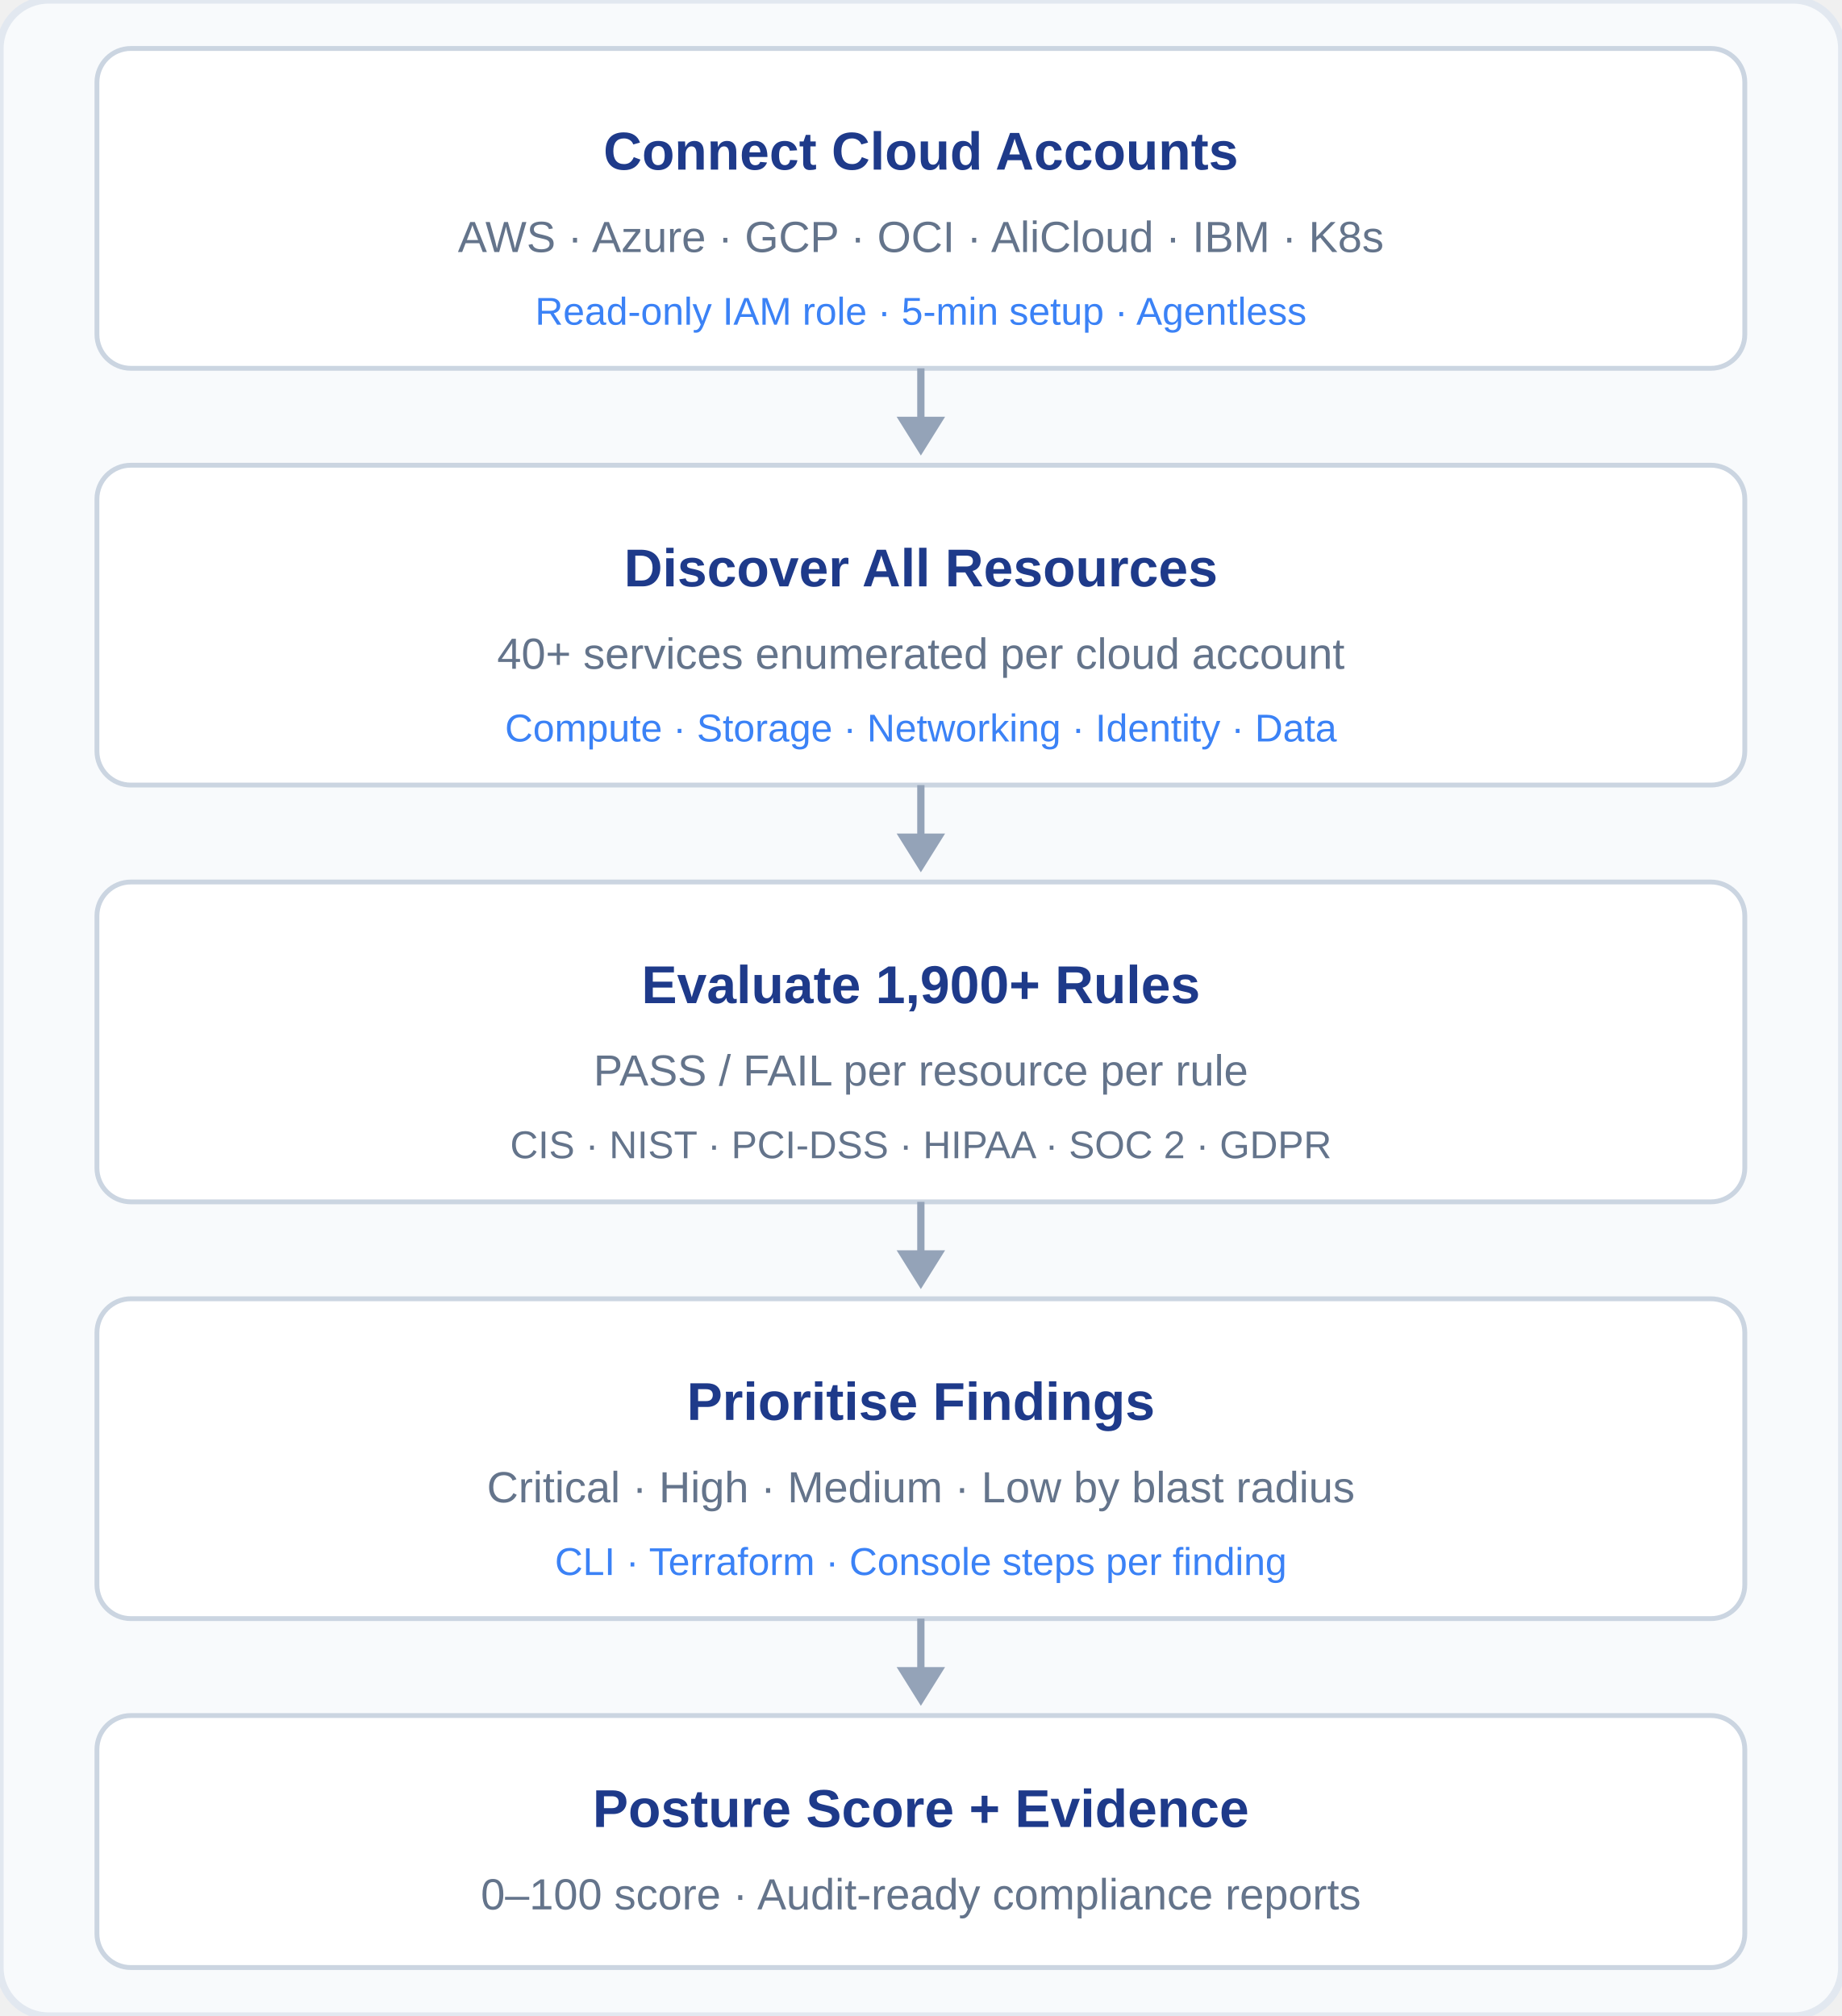
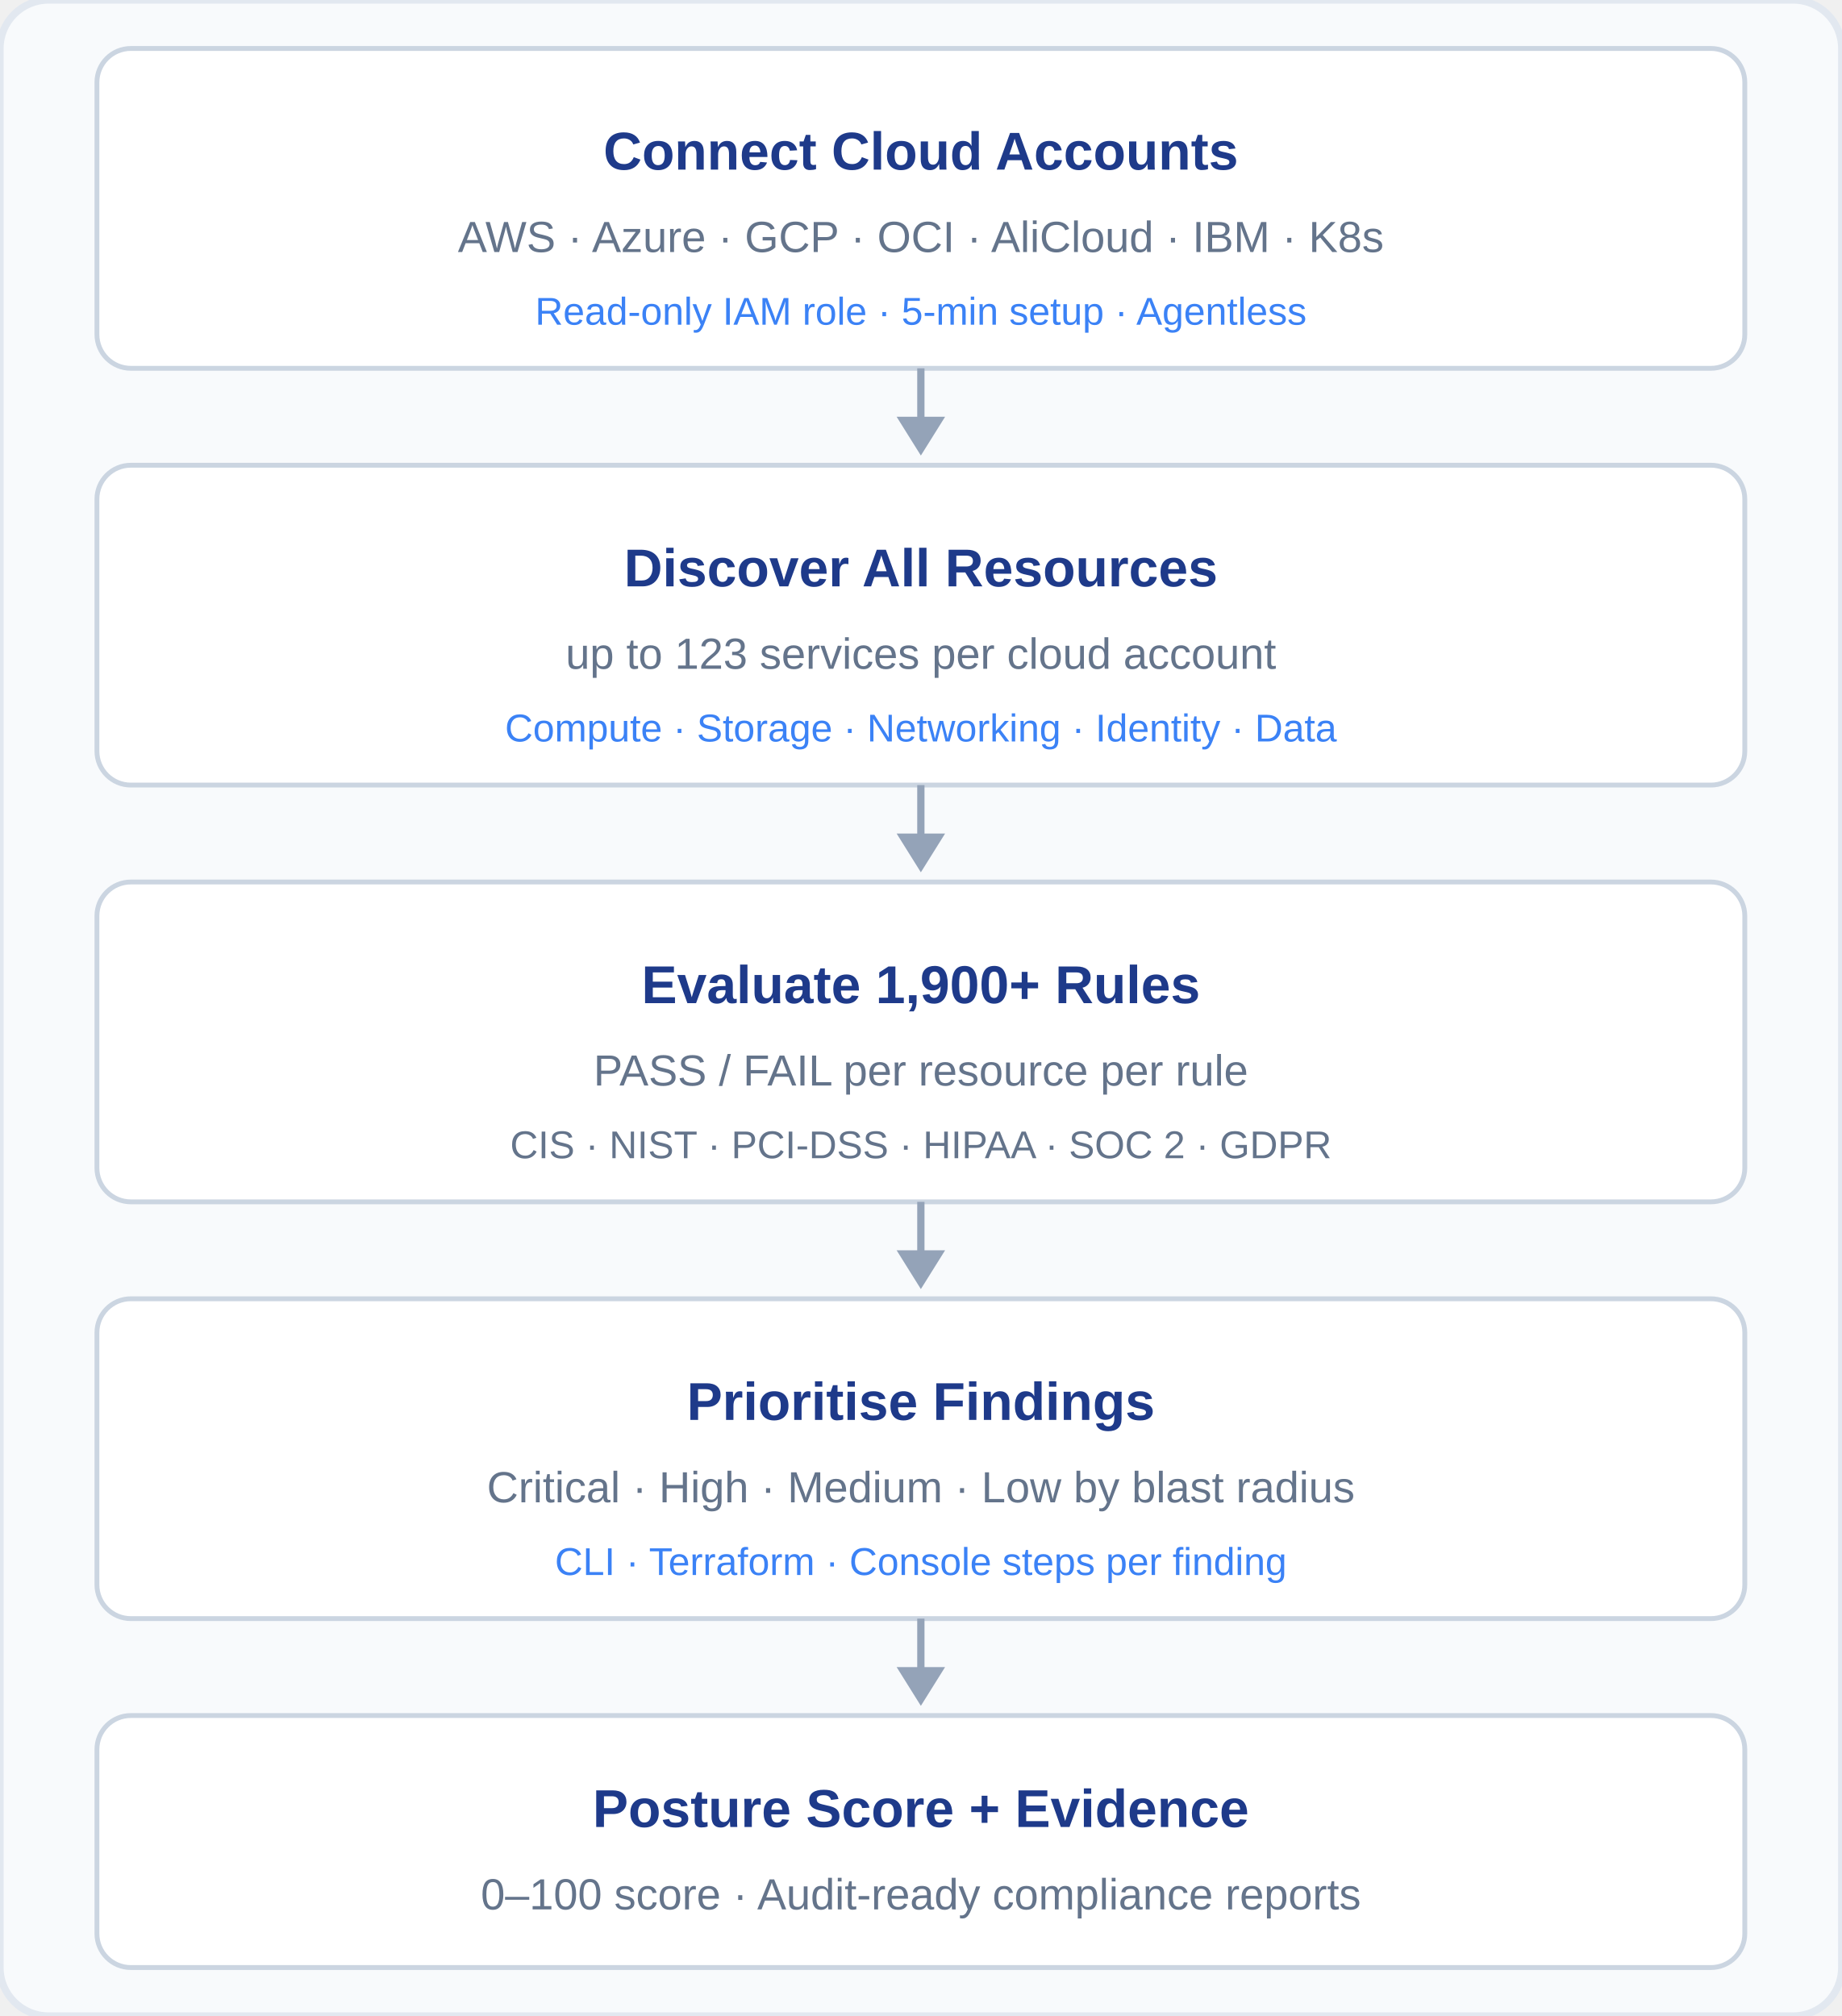
<svg xmlns="http://www.w3.org/2000/svg" viewBox="0 0 380 416" width="380" height="416" font-family="Arial, sans-serif">
  <rect width="380" height="416" fill="#F8FAFC" rx="10" stroke="#E2E8F0" stroke-width="1.5" />
  <rect x="20" y="10" width="340" height="66" fill="#FFFFFF" stroke="#CBD5E1" stroke-width="1" rx="7" />
  <text x="190" y="35" text-anchor="middle" font-size="11" font-weight="700" fill="#1E3A8A">Connect Cloud Accounts</text>
  <text x="190" y="52" text-anchor="middle" font-size="9" fill="#64748B">AWS · Azure · GCP · OCI · AliCloud · IBM · K8s</text>
  <text x="190" y="67" text-anchor="middle" font-size="8" fill="#3B82F6">Read-only IAM role · 5-min setup · Agentless</text>
  <line x1="190" y1="76" x2="190" y2="88" stroke="#94A3B8" stroke-width="1.5" />
  <polygon points="185,86 190,94 195,86" fill="#94A3B8" />
  <rect x="20" y="96" width="340" height="66" fill="#FFFFFF" stroke="#CBD5E1" stroke-width="1" rx="7" />
  <text x="190" y="121" text-anchor="middle" font-size="11" font-weight="700" fill="#1E3A8A">Discover All Resources</text>
-   <text x="190" y="138" text-anchor="middle" font-size="9" fill="#64748B">40+ services enumerated per cloud account</text>
+   <text x="190" y="138" text-anchor="middle" font-size="9" fill="#64748B">up to 123 services per cloud account</text>
  <text x="190" y="153" text-anchor="middle" font-size="8" fill="#3B82F6">Compute · Storage · Networking · Identity · Data</text>
  <line x1="190" y1="162" x2="190" y2="174" stroke="#94A3B8" stroke-width="1.5" />
  <polygon points="185,172 190,180 195,172" fill="#94A3B8" />
  <rect x="20" y="182" width="340" height="66" fill="#FFFFFF" stroke="#CBD5E1" stroke-width="1" rx="7" />
  <text x="190" y="207" text-anchor="middle" font-size="11" font-weight="700" fill="#1E3A8A">Evaluate 1,900+ Rules</text>
  <text x="190" y="224" text-anchor="middle" font-size="9" fill="#64748B">PASS / FAIL per resource per rule</text>
  <text x="190" y="239" text-anchor="middle" font-size="8" fill="#64748B">CIS · NIST · PCI-DSS · HIPAA · SOC 2 · GDPR</text>
  <line x1="190" y1="248" x2="190" y2="260" stroke="#94A3B8" stroke-width="1.5" />
  <polygon points="185,258 190,266 195,258" fill="#94A3B8" />
  <rect x="20" y="268" width="340" height="66" fill="#FFFFFF" stroke="#CBD5E1" stroke-width="1" rx="7" />
  <text x="190" y="293" text-anchor="middle" font-size="11" font-weight="700" fill="#1E3A8A">Prioritise Findings</text>
  <text x="190" y="310" text-anchor="middle" font-size="9" fill="#64748B">Critical · High · Medium · Low by blast radius</text>
  <text x="190" y="325" text-anchor="middle" font-size="8" fill="#3B82F6">CLI · Terraform · Console steps per finding</text>
  <line x1="190" y1="334" x2="190" y2="346" stroke="#94A3B8" stroke-width="1.5" />
  <polygon points="185,344 190,352 195,344" fill="#94A3B8" />
  <rect x="20" y="354" width="340" height="52" fill="#FFFFFF" stroke="#CBD5E1" stroke-width="1" rx="7" />
  <text x="190" y="377" text-anchor="middle" font-size="11" font-weight="700" fill="#1E3A8A">Posture Score + Evidence</text>
  <text x="190" y="394" text-anchor="middle" font-size="9" fill="#64748B">0–100 score · Audit-ready compliance reports</text>
</svg>
